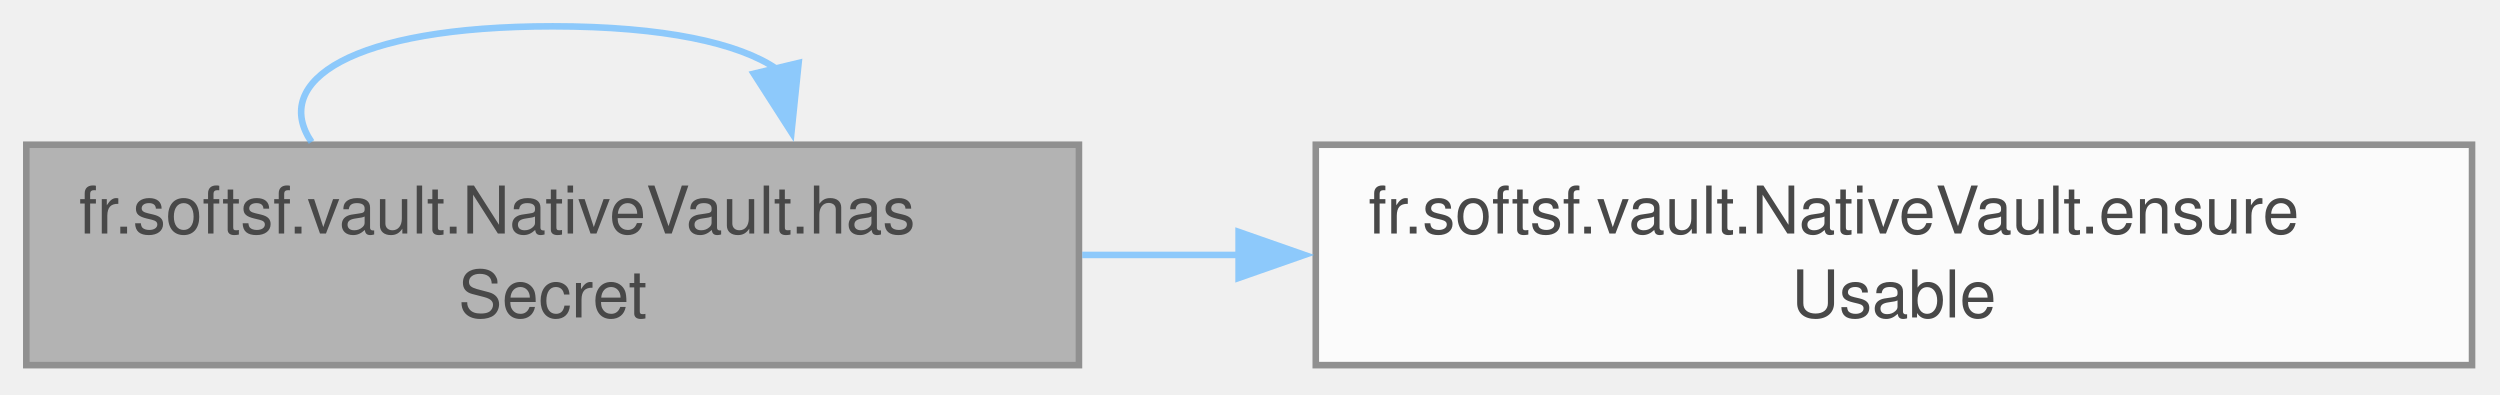
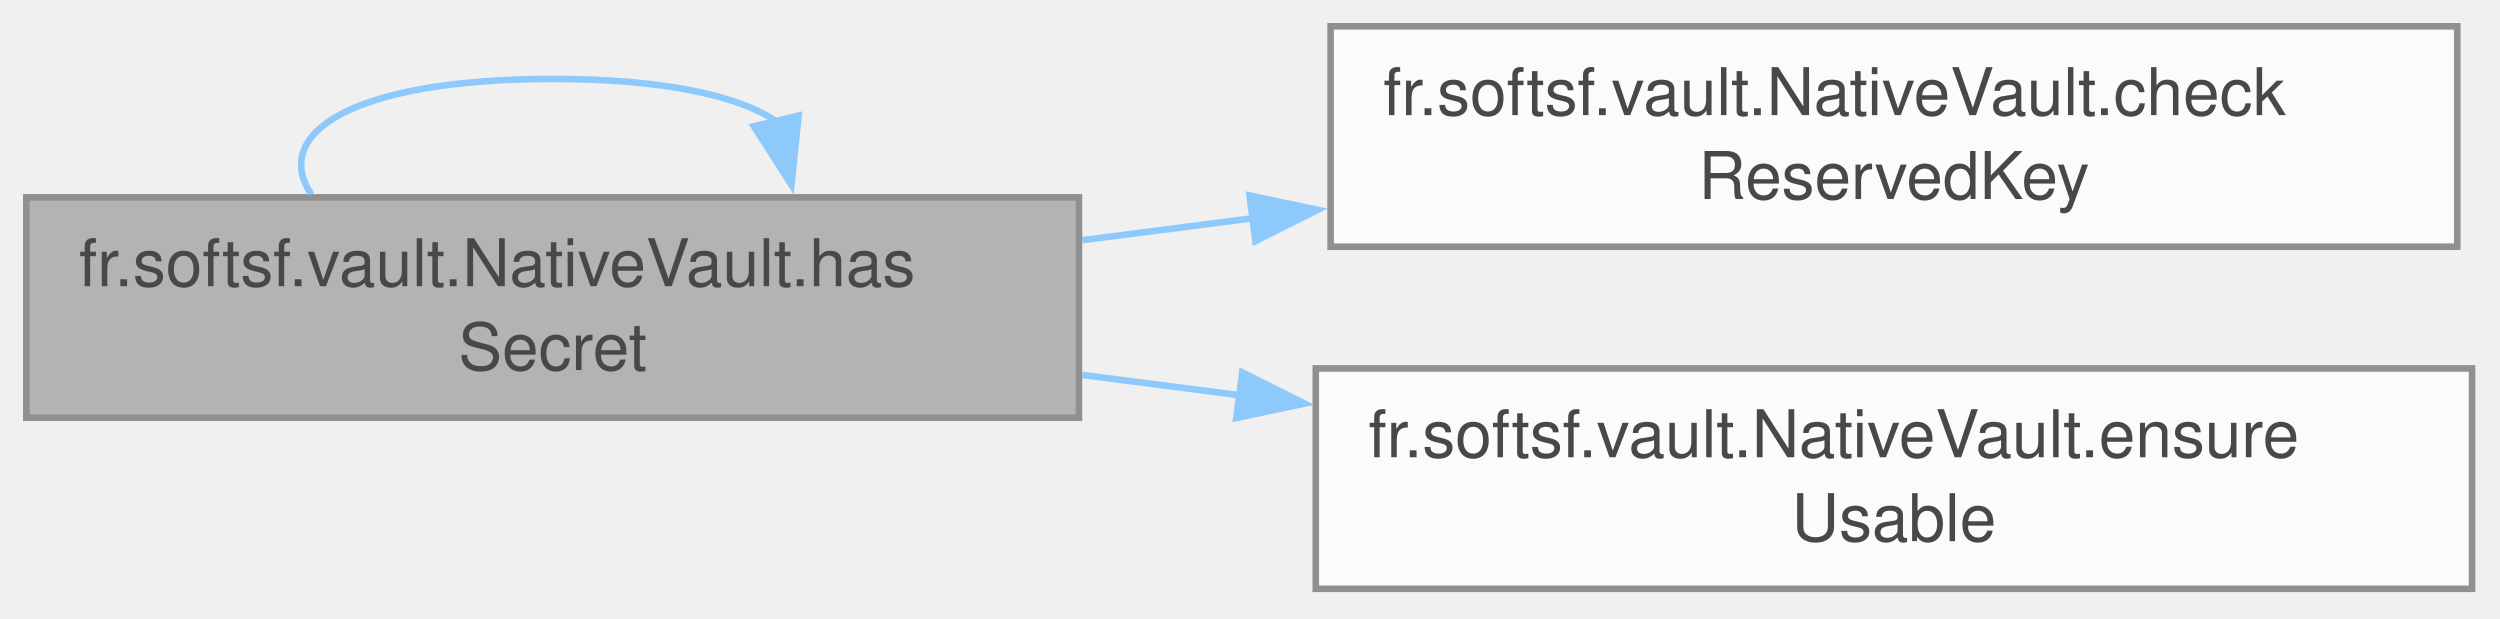
- <svg xmlns="http://www.w3.org/2000/svg" xmlns:xlink="http://www.w3.org/1999/xlink" width="380pt" height="60pt" viewBox="0.00 0.00 380.00 60.00">
+ <svg xmlns="http://www.w3.org/2000/svg" xmlns:xlink="http://www.w3.org/1999/xlink" width="380pt" height="94pt" viewBox="0.00 0.00 380.00 94.00">
  <svg id="main" version="1.1" xml:space="preserve">
    <style type="text/css">
.node, .edge {opacity: 0.7;}
.node.selected, .edge.selected {opacity: 1;}
.edge:hover path { stroke: red; }
.edge:hover polygon { stroke: red; fill: red; }
</style>
    <svg id="graph" class="graph">
-       <g id="graph0" class="graph" transform="scale(1 1) rotate(0) translate(4 55.5)">
+       <g id="graph0" class="graph" transform="scale(1 1) rotate(0) translate(4 89.5)">
        <g id="Node000001" class="node">
          <g id="a_Node000001">
            <a xlink:title="Checks if a secret exists in the native credential store using a character array key.">
-               <polygon fill="#999999" stroke="#666666" points="160,-33.5 0,-33.5 0,0 160,0 160,-33.5" />
-               <text xml:space="preserve" text-anchor="start" x="8" y="-20" font-family="Helvetica,sans-Serif" font-size="10.00">fr.softsf.vault.NativeVault.has</text>
-               <text xml:space="preserve" text-anchor="middle" x="80" y="-7.25" font-family="Helvetica,sans-Serif" font-size="10.00">Secret</text>
+               <polygon fill="#999999" stroke="#666666" points="160,-59.5 0,-59.5 0,-26 160,-26 160,-59.5" />
+               <text xml:space="preserve" text-anchor="start" x="8" y="-46" font-family="Helvetica,sans-Serif" font-size="10.00">fr.softsf.vault.NativeVault.has</text>
+               <text xml:space="preserve" text-anchor="middle" x="80" y="-33.25" font-family="Helvetica,sans-Serif" font-size="10.00">Secret</text>
            </a>
          </g>
        </g>
-         <g id="edge2_Node000001_Node000001" class="edge">
-           <g id="a_edge2_Node000001_Node000001">
+         <g id="edge3_Node000001_Node000001" class="edge">
+           <g id="a_edge3_Node000001_Node000001">
            <a xlink:title=" ">
-               <path fill="none" stroke="#63b8ff" d="M43.35,-33.91C37.12,-43.12 49.34,-51.5 80,-51.5 97.01,-51.5 108.34,-48.92 114,-45.05" />
-               <polygon fill="#63b8ff" stroke="#63b8ff" points="117.39,-45.93 116.3,-35.39 110.58,-44.3 117.39,-45.93" />
+               <path fill="none" stroke="#63b8ff" d="M43.35,-59.91C37.12,-69.12 49.34,-77.5 80,-77.5 97.01,-77.5 108.34,-74.92 114,-71.05" />
+               <polygon fill="#63b8ff" stroke="#63b8ff" points="117.39,-71.93 116.3,-61.39 110.58,-70.3 117.39,-71.93" />
            </a>
          </g>
        </g>
        <g id="Node000002" class="node">
          <g id="a_Node000002">
+             <a xlink:href="classfr_1_1softsf_1_1vault_1_1NativeVault.html#ac55e8b386876fbcea7fd9c56d2cc376b" target="_top" xlink:title="Checks whether the given key starts with the reserved library prefix.">
+               <polygon fill="white" stroke="#666666" points="369.5,-85.5 198.25,-85.5 198.25,-52 369.5,-52 369.5,-85.5" />
+               <text xml:space="preserve" text-anchor="start" x="206.25" y="-72" font-family="Helvetica,sans-Serif" font-size="10.00">fr.softsf.vault.NativeVault.check</text>
+               <text xml:space="preserve" text-anchor="middle" x="283.88" y="-59.25" font-family="Helvetica,sans-Serif" font-size="10.00">ReservedKey</text>
+             </a>
+           </g>
+         </g>
+         <g id="edge1_Node000001_Node000002" class="edge">
+           <g id="a_edge1_Node000001_Node000002">
+             <a xlink:title=" ">
+               <path fill="none" stroke="#63b8ff" d="M160.5,-52.99C169.01,-54.09 177.74,-55.21 186.43,-56.33" />
+               <polygon fill="#63b8ff" stroke="#63b8ff" points="185.93,-59.79 196.29,-57.6 186.82,-52.85 185.93,-59.79" />
+             </a>
+           </g>
+         </g>
+         <g id="Node000003" class="node">
+           <g id="a_Node000003">
            <a xlink:href="classfr_1_1softsf_1_1vault_1_1NativeVault.html#a70a09e700fc761b5fb476840b7c85874" target="_top" xlink:title="Ensures that a strategy is available before performing operations.">
              <polygon fill="white" stroke="#666666" points="371.75,-33.5 196,-33.5 196,0 371.75,0 371.75,-33.5" />
              <text xml:space="preserve" text-anchor="start" x="204" y="-20" font-family="Helvetica,sans-Serif" font-size="10.00">fr.softsf.vault.NativeVault.ensure</text>
              <text xml:space="preserve" text-anchor="middle" x="283.88" y="-7.25" font-family="Helvetica,sans-Serif" font-size="10.00">Usable</text>
            </a>
          </g>
        </g>
-         <g id="edge1_Node000001_Node000002" class="edge">
-           <g id="a_edge1_Node000001_Node000002">
+         <g id="edge2_Node000001_Node000003" class="edge">
+           <g id="a_edge2_Node000001_Node000003">
            <a xlink:title=" ">
-               <path fill="none" stroke="#63b8ff" d="M160.5,-16.75C168.37,-16.75 176.43,-16.75 184.46,-16.75" />
-               <polygon fill="#63b8ff" stroke="#63b8ff" points="184.27,-20.25 194.27,-16.75 184.27,-13.25 184.27,-20.25" />
+               <path fill="none" stroke="#63b8ff" d="M160.5,-32.51C168.37,-31.5 176.43,-30.46 184.46,-29.42" />
+               <polygon fill="#63b8ff" stroke="#63b8ff" points="184.82,-32.91 194.29,-28.16 183.92,-25.97 184.82,-32.91" />
            </a>
          </g>
        </g>
      </g>
    </svg>
  </svg>
  <style type="text/css">

[data-mouse-over-selected='false'] { opacity: 0.7; }
[data-mouse-over-selected='true']  { opacity: 1.0; }

</style>
</svg>
